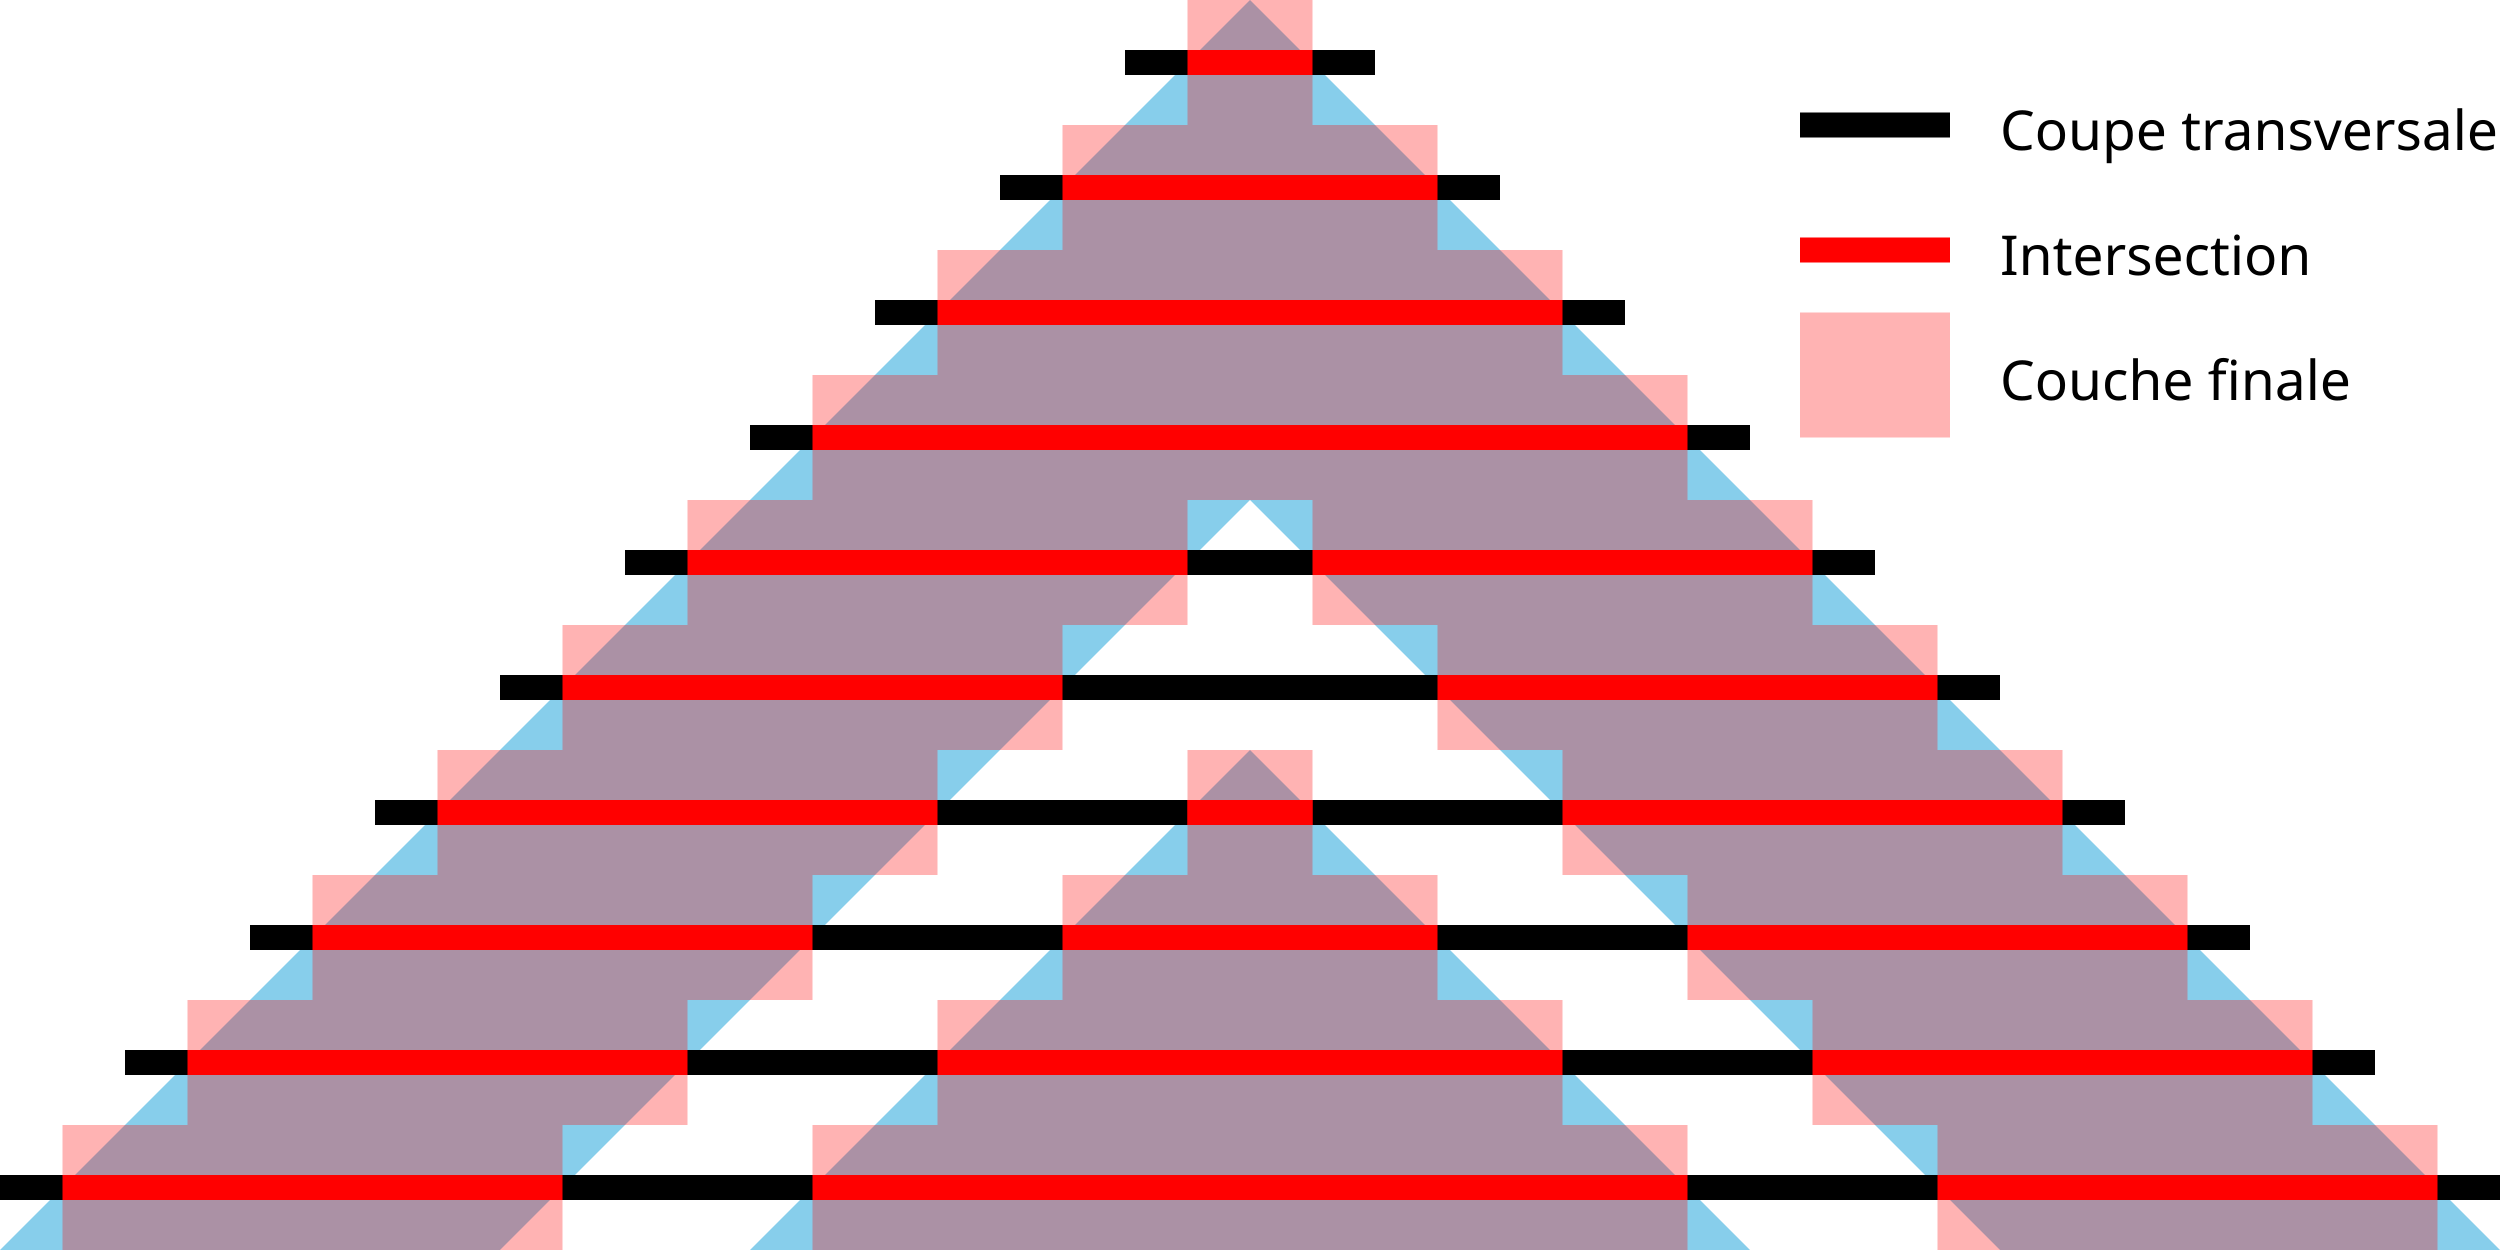
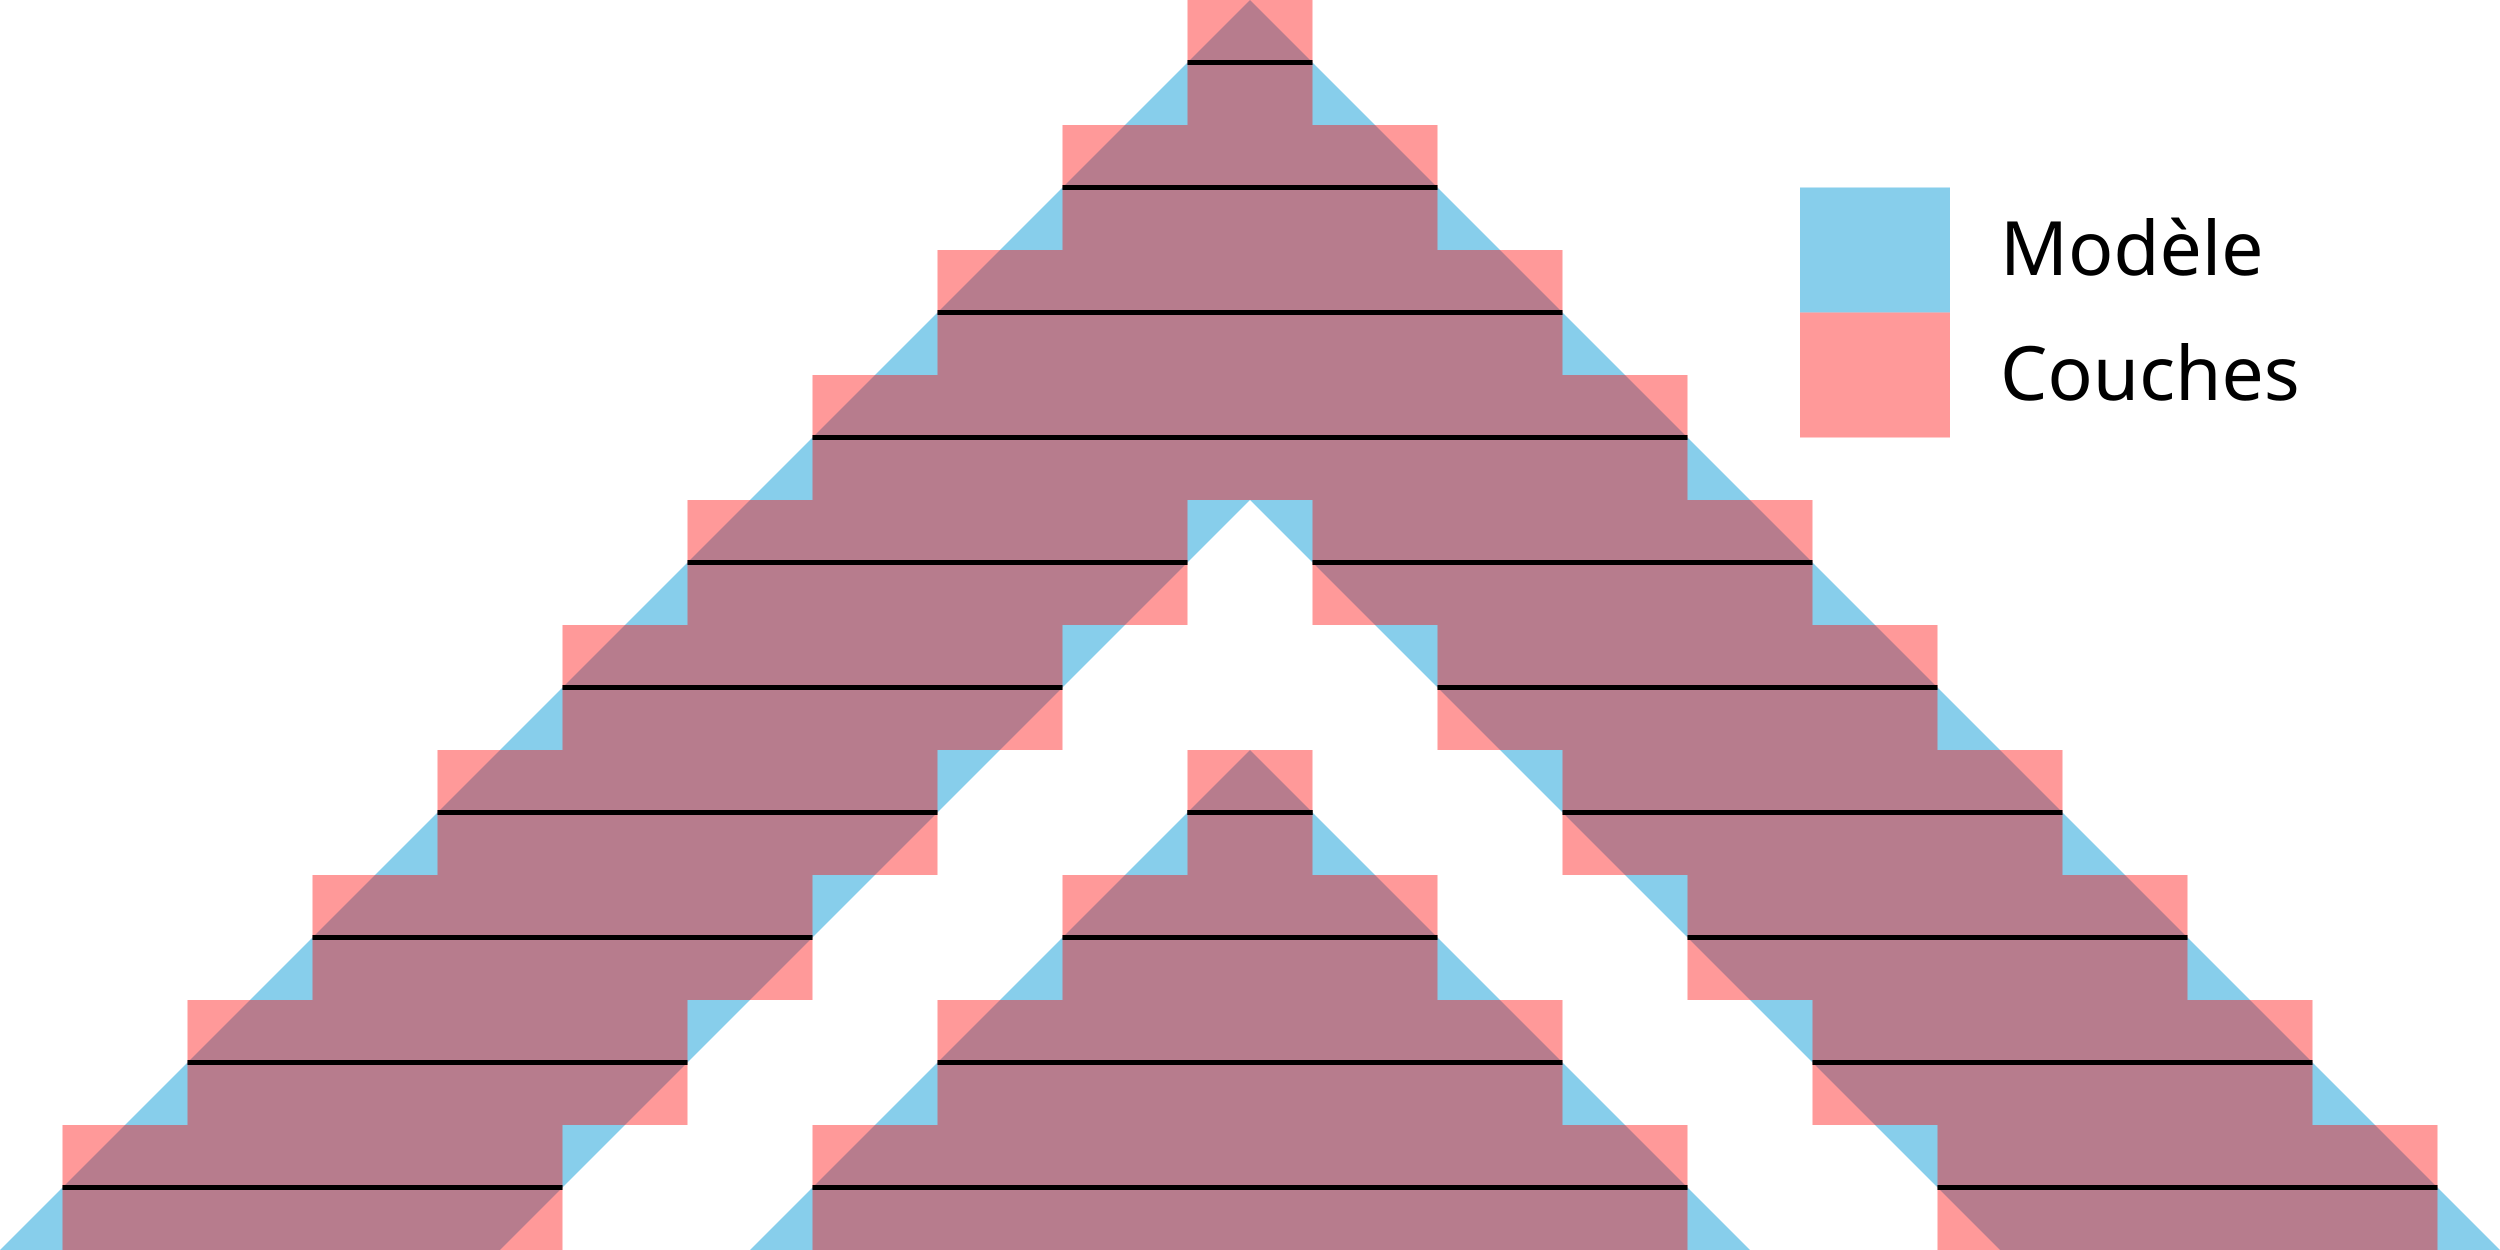
<svg xmlns="http://www.w3.org/2000/svg" width="1000" height="500">
  <polygon fill="skyblue" points="0,500 200,500 500,200 800,500 1000,500 500,0" />
  <polygon fill="skyblue" points="300,500 700,500 500,300" />
-   <g stroke="red" stroke-width="50" opacity="0.3">
+   <g stroke="red" stroke-width="50" opacity="0.4">
    <line x1="25" y1="475" x2="225" y2="475" />
    <line x1="75" y1="425" x2="275" y2="425" />
    <line x1="125" y1="375" x2="325" y2="375" />
    <line x1="175" y1="325" x2="375" y2="325" />
    <line x1="225" y1="275" x2="425" y2="275" />
    <line x1="275" y1="225" x2="475" y2="225" />
    <line x1="325" y1="175" x2="675" y2="175" />
    <line x1="375" y1="125" x2="625" y2="125" />
    <line x1="425" y1="75" x2="575" y2="75" />
    <line x1="475" y1="25" x2="525" y2="25" />
    <line x1="525" y1="225" x2="725" y2="225" />
    <line x1="575" y1="275" x2="775" y2="275" />
    <line x1="625" y1="325" x2="825" y2="325" />
    <line x1="675" y1="375" x2="875" y2="375" />
    <line x1="725" y1="425" x2="925" y2="425" />
    <line x1="775" y1="475" x2="975" y2="475" />
    <line x1="325" y1="475" x2="675" y2="475" />
    <line x1="375" y1="425" x2="625" y2="425" />
    <line x1="425" y1="375" x2="575" y2="375" />
    <line x1="475" y1="325" x2="525" y2="325" />
  </g>
-   <g stroke="black" stroke-width="10">
-     <line x1="0" y1="475" x2="1000" y2="475" />
-     <line x1="50" y1="425" x2="950" y2="425" />
-     <line x1="100" y1="375" x2="900" y2="375" />
-     <line x1="150" y1="325" x2="850" y2="325" />
-     <line x1="200" y1="275" x2="800" y2="275" />
-     <line x1="250" y1="225" x2="750" y2="225" />
-     <line x1="300" y1="175" x2="700" y2="175" />
-     <line x1="350" y1="125" x2="650" y2="125" />
-     <line x1="400" y1="75" x2="600" y2="75" />
-     <line x1="450" y1="25" x2="550" y2="25" />
-   </g>
-   <g stroke="red" stroke-width="10">
+   <g stroke="black" stroke-width="2">
    <line x1="25" y1="475" x2="225" y2="475" />
    <line x1="75" y1="425" x2="275" y2="425" />
    <line x1="125" y1="375" x2="325" y2="375" />
    <line x1="175" y1="325" x2="375" y2="325" />
    <line x1="225" y1="275" x2="425" y2="275" />
    <line x1="275" y1="225" x2="475" y2="225" />
    <line x1="325" y1="175" x2="675" y2="175" />
    <line x1="375" y1="125" x2="625" y2="125" />
    <line x1="425" y1="75" x2="575" y2="75" />
    <line x1="475" y1="25" x2="525" y2="25" />
    <line x1="525" y1="225" x2="725" y2="225" />
    <line x1="625" y1="325" x2="825" y2="325" />
    <line x1="725" y1="425" x2="925" y2="425" />
    <line x1="575" y1="275" x2="775" y2="275" />
    <line x1="675" y1="375" x2="875" y2="375" />
    <line x1="775" y1="475" x2="975" y2="475" />
    <line x1="325" y1="475" x2="675" y2="475" />
    <line x1="375" y1="425" x2="625" y2="425" />
    <line x1="425" y1="375" x2="575" y2="375" />
    <line x1="475" y1="325" x2="525" y2="325" />
    <line x1="475" y1="325" x2="525" y2="325" />
  </g>
-   <line stroke="black" stroke-width="10" x1="720" y1="50" x2="780" y2="50" />
-   <line stroke="red" stroke-width="10" x1="720" y1="100" x2="780" y2="100" />
-   <line stroke="red" stroke-width="50" opacity="0.3" x1="720" y1="150" x2="780" y2="150" />
-   <g font-family="sans-serif" font-size="22px">
-     <text x="800" y="60">Coupe transversale</text>
-     <text x="800" y="110">Intersection</text>
-     <text x="800" y="160">Couche finale</text>
+   <line stroke="skyblue" stroke-width="50" x1="720" y1="100" x2="780" y2="100" />
+   <line stroke="red" stroke-width="50" opacity="0.4" x1="720" y1="150" x2="780" y2="150" />
+   <g font-family="sans-serif" font-size="30px">
+     <text x="800" y="110">Modèle</text>
+     <text x="800" y="160">Couches</text>
  </g>
</svg>
